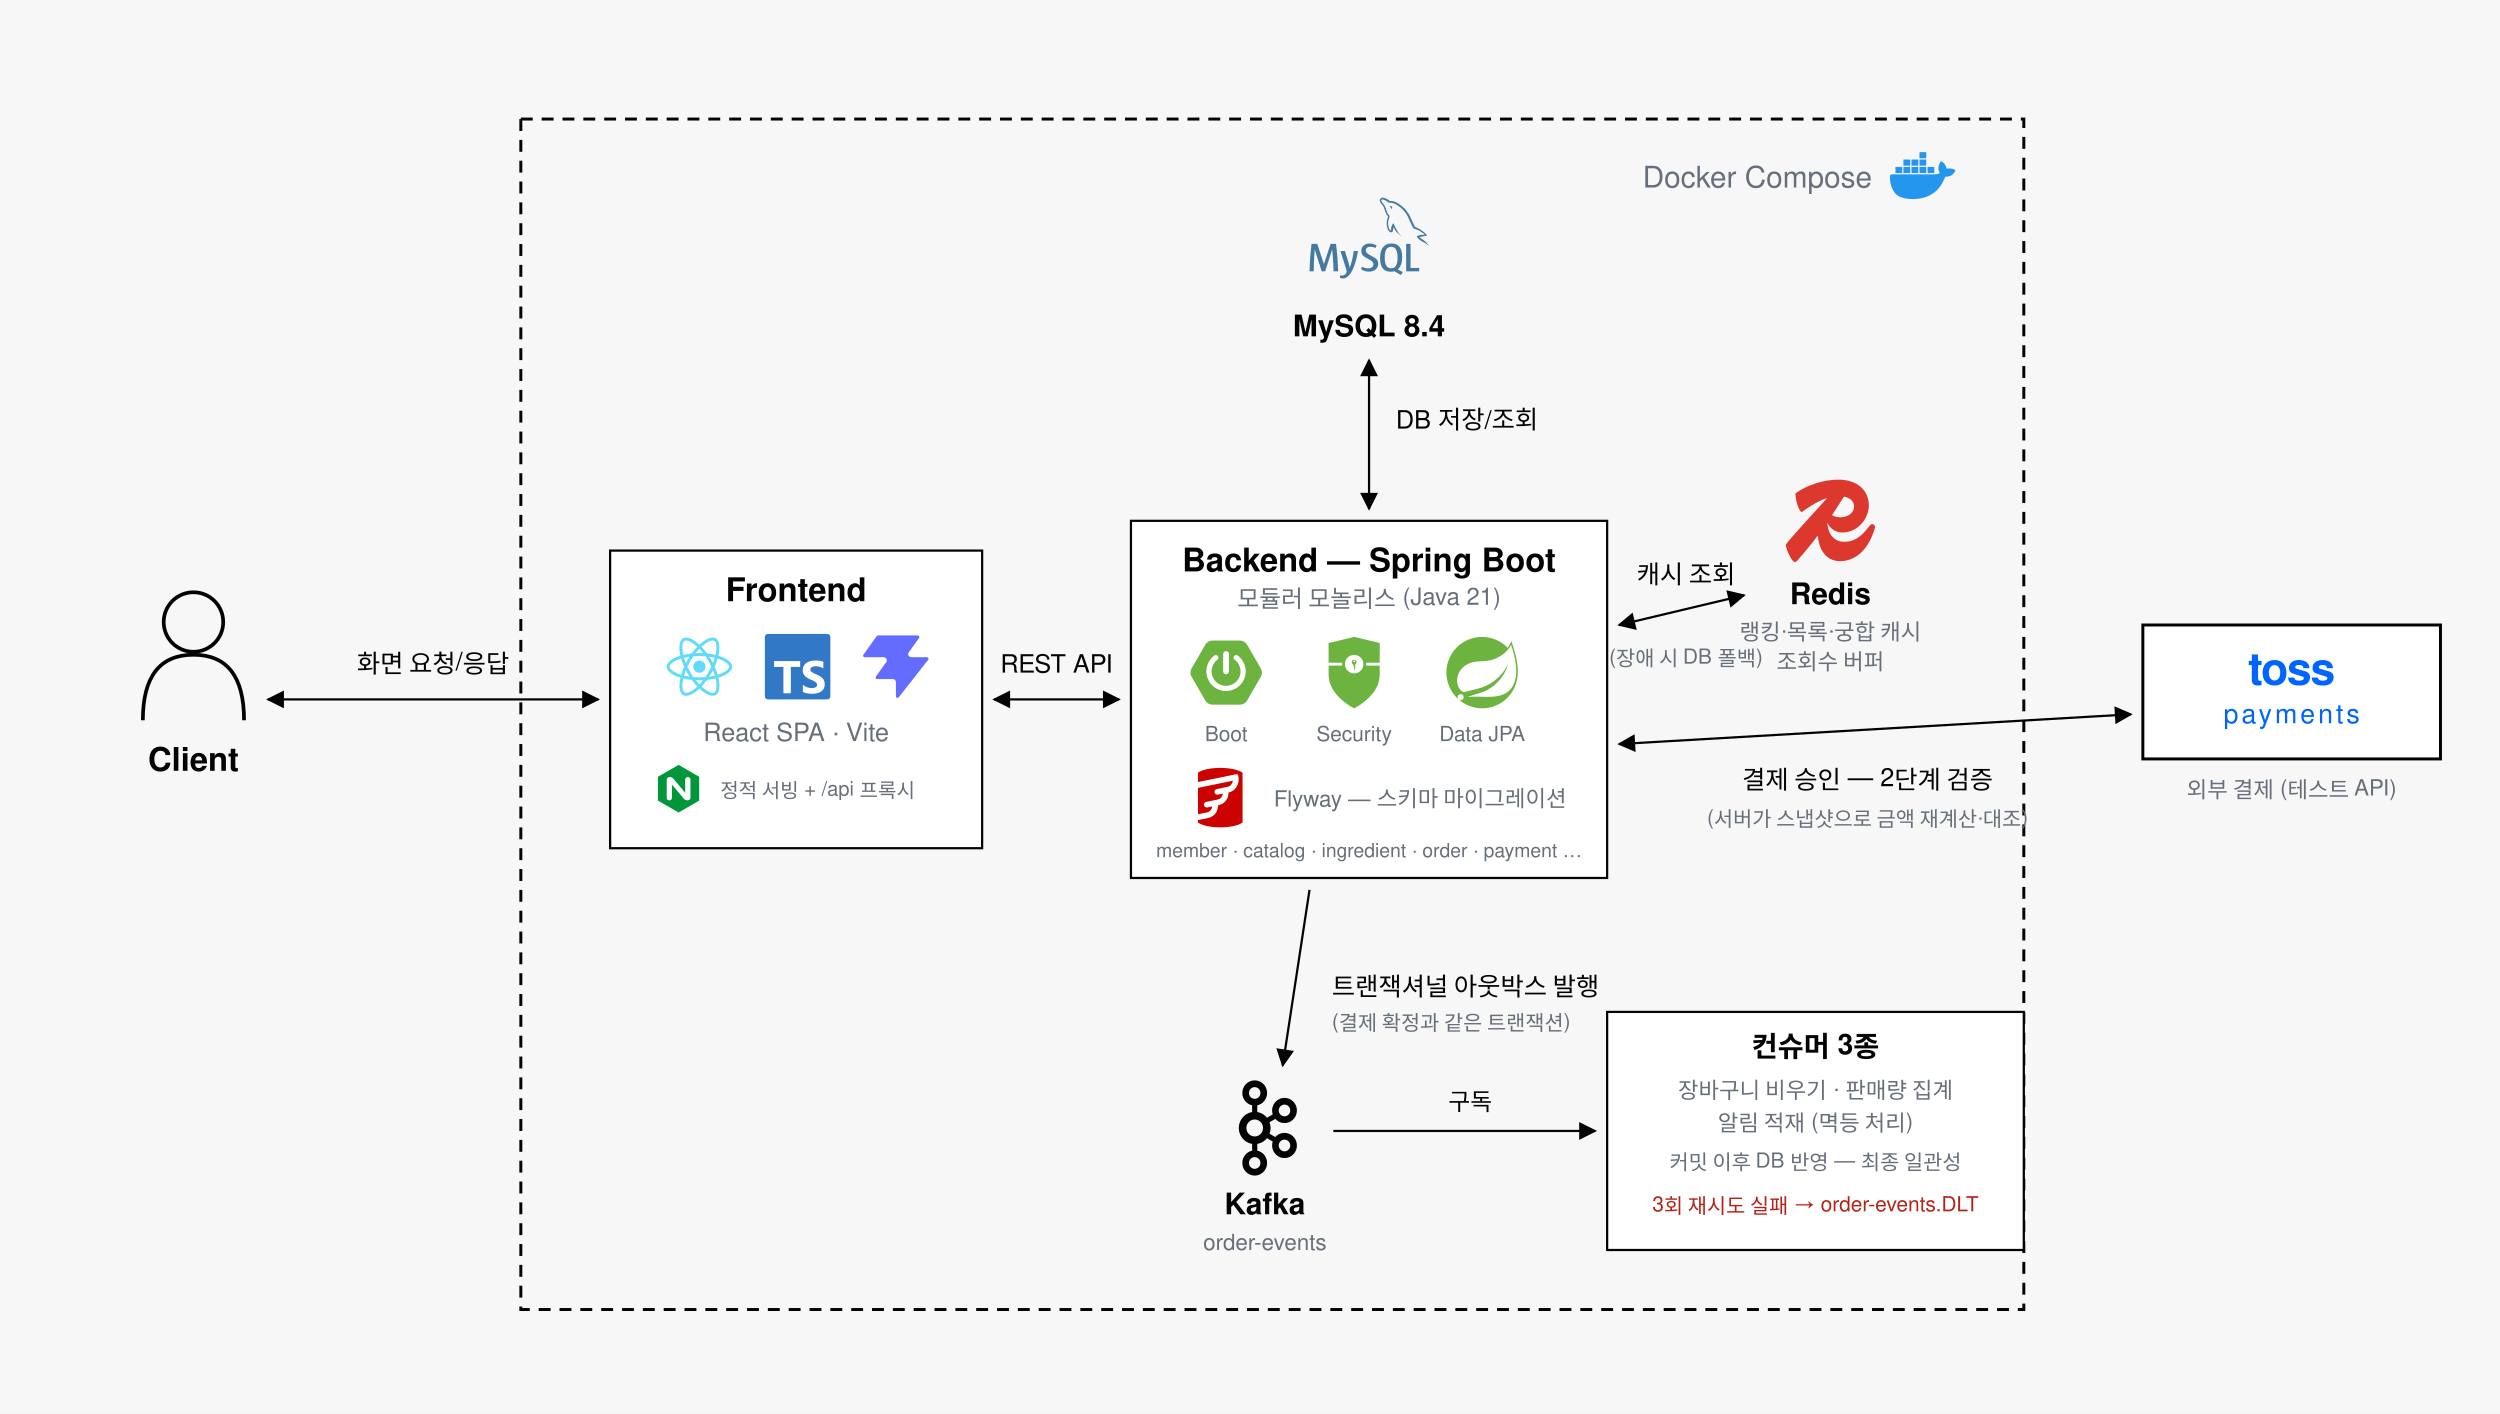
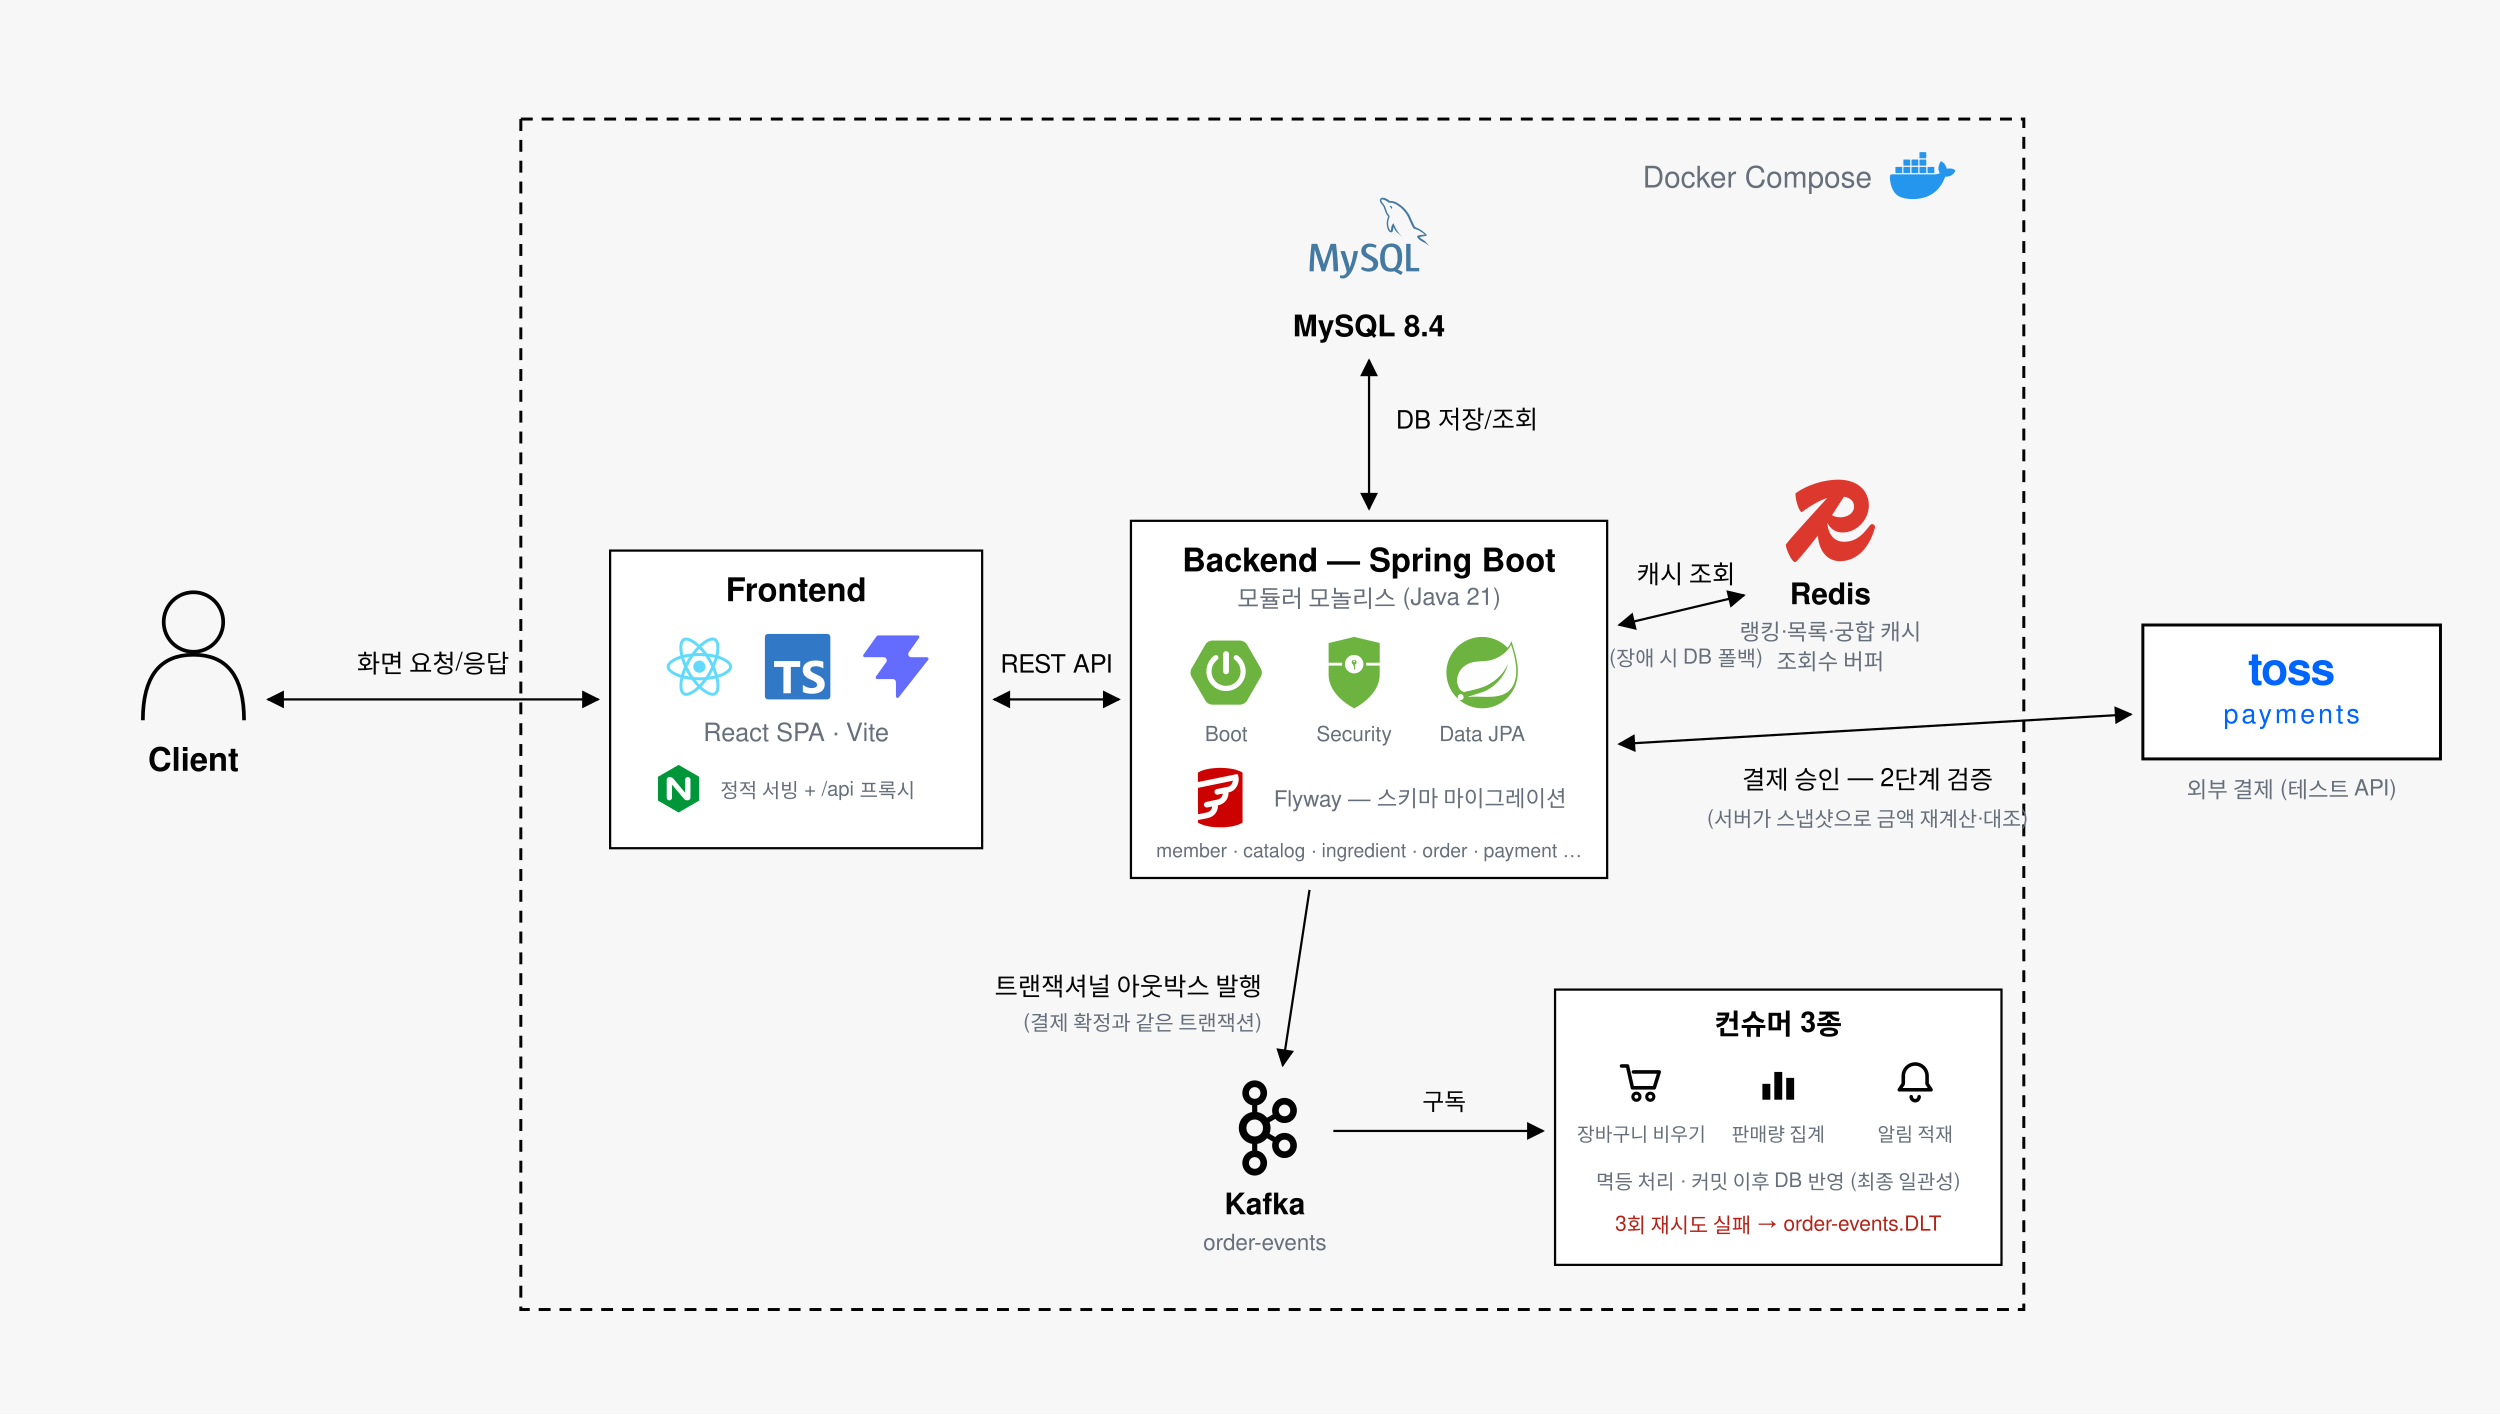
<svg xmlns="http://www.w3.org/2000/svg" viewBox="0 0 1680 950" font-family="'Helvetica Neue', Helvetica, Arial, sans-serif" role="img" aria-label="BeautyBoy 시스템 아키텍처">
  <defs>
    <marker id="a" viewBox="0 0 10 10" refX="9" refY="5" markerWidth="8" markerHeight="8" orient="auto-start-reverse">
      <path d="M 0 0 L 10 5 L 0 10 z" fill="#030303" />
    </marker>
    <marker id="a-rev" viewBox="0 0 10 10" refX="1" refY="5" markerWidth="8" markerHeight="8" orient="auto">
      <path d="M 10 0 L 0 5 L 10 10 z" fill="#030303" />
    </marker>
  </defs>
  <rect width="1680" height="950" fill="#f7f7f7" />
  <rect x="350" y="80" width="1010" height="800" fill="none" stroke="#030303" stroke-width="2" stroke-dasharray="8 6" />
  <g transform="translate(1270,96) scale(1.8333)">
    <path d="M13.983 11.078h2.119a.186.186 0 00.186-.185V9.006a.186.186 0 00-.186-.186h-2.119a.185.185 0 00-.185.185v1.888c0 .102.083.185.185.185m-2.954-5.43h2.118a.186.186 0 00.186-.186V3.574a.186.186 0 00-.186-.185h-2.118a.185.185 0 00-.185.185v1.888c0 .102.082.185.185.185m0 2.716h2.118a.187.187 0 00.186-.186V6.29a.186.186 0 00-.186-.185h-2.118a.185.185 0 00-.185.185v1.887c0 .102.082.185.185.186m-2.93 0h2.12a.186.186 0 00.184-.186V6.29a.185.185 0 00-.185-.185H8.1a.185.185 0 00-.185.185v1.887c0 .102.083.185.185.186m-2.964 0h2.119a.186.186 0 00.185-.186V6.29a.185.185 0 00-.185-.185H5.136a.186.186 0 00-.186.185v1.887c0 .102.084.185.186.186m5.893 2.715h2.118a.186.186 0 00.186-.185V9.006a.186.186 0 00-.186-.186h-2.118a.185.185 0 00-.185.185v1.888c0 .102.082.185.185.185m-2.93 0h2.12a.185.185 0 00.184-.185V9.006a.185.185 0 00-.184-.186h-2.12a.185.185 0 00-.184.185v1.888c0 .102.083.185.185.185m-2.964 0h2.119a.185.185 0 00.185-.185V9.006a.185.185 0 00-.184-.186h-2.12a.186.186 0 00-.186.186v1.887c0 .102.084.185.186.185m-2.92 0h2.12a.185.185 0 00.184-.185V9.006a.185.185 0 00-.184-.186h-2.12a.185.185 0 00-.184.185v1.888c0 .102.082.185.185.185M23.763 9.89c-.065-.051-.672-.51-1.954-.51-.338.001-.676.03-1.01.087-.248-1.7-1.653-2.53-1.716-2.566l-.344-.199-.226.327c-.284.438-.49.922-.612 1.43-.23.97-.09 1.882.403 2.661-.595.332-1.55.413-1.744.42H.751a.751.751 0 00-.75.748 11.376 11.376 0 00.692 4.062c.545 1.428 1.355 2.48 2.41 3.124 1.18.723 3.1 1.137 5.275 1.137.983.003 1.963-.086 2.93-.266a12.248 12.248 0 003.823-1.389c.98-.567 1.86-1.288 2.61-2.136 1.252-1.418 1.998-2.997 2.553-4.4h.221c1.372 0 2.215-.549 2.68-1.009.309-.293.55-.65.707-1.046l.098-.288Z" fill="#2496ED" />
  </g>
  <text x="1258" y="126" font-size="20" fill="#676f7b" text-anchor="end" font-weight="500">Docker Compose</text>
  <circle cx="130" cy="418" r="20" fill="none" stroke="#030303" stroke-width="2.5" />
  <path d="M 96 484 q 0 -44 34 -44 q 34 0 34 44" fill="none" stroke="#030303" stroke-width="2.5" />
  <text x="130" y="518" font-size="22" fill="#030303" text-anchor="middle" font-weight="600">Client</text>
  <rect x="410" y="370" width="250" height="200" fill="#ffffff" stroke="#030303" stroke-width="1.5" />
  <text x="535.0" y="404" font-size="22" fill="#030303" text-anchor="middle" font-weight="600">Frontend</text>
  <g transform="translate(448,426) scale(1.8333)">
    <path d="M14.23 12.004a2.236 2.236 0 0 1-2.235 2.236 2.236 2.236 0 0 1-2.236-2.236 2.236 2.236 0 0 1 2.235-2.236 2.236 2.236 0 0 1 2.236 2.236zm2.648-10.69c-1.346 0-3.107.96-4.888 2.622-1.78-1.653-3.542-2.602-4.887-2.602-.41 0-.783.093-1.106.278-1.375.793-1.683 3.264-.973 6.365C1.98 8.917 0 10.42 0 12.004c0 1.59 1.99 3.097 5.043 4.03-.704 3.113-.39 5.588.988 6.38.32.187.69.275 1.102.275 1.345 0 3.107-.96 4.888-2.624 1.78 1.654 3.542 2.603 4.887 2.603.41 0 .783-.09 1.106-.275 1.374-.792 1.683-3.263.973-6.365C22.02 15.096 24 13.59 24 12.004c0-1.59-1.99-3.097-5.043-4.032.704-3.11.39-5.587-.988-6.38-.318-.184-.688-.277-1.092-.278zm-.005 1.09v.006c.225 0 .406.044.558.127.666.382.955 1.835.73 3.704-.054.46-.142.945-.25 1.44-.96-.236-2.006-.417-3.107-.534-.66-.905-1.345-1.727-2.035-2.447 1.592-1.48 3.087-2.292 4.105-2.295zm-9.77.02c1.012 0 2.514.808 4.11 2.28-.686.72-1.37 1.537-2.02 2.442-1.107.117-2.154.298-3.113.538-.112-.49-.195-.964-.254-1.42-.23-1.868.054-3.32.714-3.707.19-.09.4-.127.563-.132zm4.882 3.05c.455.468.91.992 1.36 1.564-.44-.02-.89-.034-1.345-.034-.46 0-.915.01-1.36.034.44-.572.895-1.096 1.345-1.565zM12 8.1c.74 0 1.477.034 2.202.093.406.582.802 1.203 1.183 1.86.372.64.71 1.29 1.018 1.946-.308.655-.646 1.31-1.013 1.95-.38.66-.773 1.288-1.18 1.87-.728.063-1.466.098-2.21.098-.74 0-1.477-.035-2.202-.093-.406-.582-.802-1.204-1.183-1.86-.372-.64-.71-1.29-1.018-1.946.303-.657.646-1.313 1.013-1.954.38-.66.773-1.286 1.18-1.868.728-.064 1.466-.098 2.21-.098zm-3.635.254c-.24.377-.48.763-.704 1.16-.225.39-.435.782-.635 1.174-.265-.656-.49-1.31-.676-1.947.64-.15 1.315-.283 2.015-.386zm7.26 0c.695.103 1.365.23 2.006.387-.18.632-.405 1.282-.66 1.933-.2-.39-.41-.783-.64-1.174-.225-.392-.465-.774-.705-1.146zm3.063.675c.484.15.944.317 1.375.498 1.732.74 2.852 1.708 2.852 2.476-.005.768-1.125 1.74-2.857 2.475-.42.18-.88.342-1.355.493-.28-.958-.646-1.956-1.1-2.98.45-1.017.81-2.01 1.085-2.964zm-13.395.004c.278.96.645 1.957 1.1 2.98-.45 1.017-.812 2.01-1.086 2.964-.484-.15-.944-.318-1.37-.5-1.732-.737-2.852-1.706-2.852-2.474 0-.768 1.12-1.742 2.852-2.476.42-.18.88-.342 1.356-.494zm11.678 4.28c.265.657.49 1.312.676 1.948-.64.157-1.316.29-2.016.39.24-.375.48-.762.705-1.158.225-.39.435-.788.636-1.18zm-9.945.02c.2.392.41.783.64 1.175.23.39.465.772.705 1.143-.695-.102-1.365-.23-2.006-.386.18-.63.406-1.282.66-1.933zM17.92 16.32c.112.493.2.968.254 1.423.23 1.868-.054 3.32-.714 3.708-.147.09-.338.128-.563.128-1.012 0-2.514-.807-4.11-2.28.686-.72 1.37-1.536 2.02-2.44 1.107-.118 2.154-.3 3.113-.54zm-11.83.01c.96.234 2.006.415 3.107.532.66.905 1.345 1.727 2.035 2.446-1.595 1.483-3.092 2.295-4.11 2.295-.22-.005-.406-.05-.553-.132-.666-.38-.955-1.834-.73-3.703.054-.46.142-.944.25-1.438zm4.56.64c.44.02.89.034 1.345.034.46 0 .915-.01 1.36-.034-.44.572-.895 1.095-1.345 1.565-.455-.47-.91-.993-1.36-1.565z" fill="#61DAFB" />
  </g>
  <g transform="translate(514,426) scale(1.8333)">
    <path d="M1.125 0C.502 0 0 .502 0 1.125v21.75C0 23.498.502 24 1.125 24h21.75c.623 0 1.125-.502 1.125-1.125V1.125C24 .502 23.498 0 22.875 0zm17.363 9.75c.612 0 1.154.037 1.627.111a6.38 6.38 0 0 1 1.306.34v2.458a3.95 3.95 0 0 0-.643-.361 5.093 5.093 0 0 0-.717-.26 5.453 5.453 0 0 0-1.426-.2c-.3 0-.573.028-.819.086a2.1 2.1 0 0 0-.623.242c-.17.104-.3.229-.393.374a.888.888 0 0 0-.14.49c0 .196.053.373.156.529.104.156.252.304.443.444s.423.276.696.41c.273.135.582.274.926.416.47.197.892.407 1.266.628.374.222.695.473.963.753.268.279.472.598.614.957.142.359.214.776.214 1.253 0 .657-.125 1.21-.373 1.656a3.033 3.033 0 0 1-1.012 1.085 4.38 4.38 0 0 1-1.487.596c-.566.12-1.163.18-1.79.18a9.916 9.916 0 0 1-1.84-.164 5.544 5.544 0 0 1-1.512-.493v-2.63a5.033 5.033 0 0 0 3.237 1.2c.333 0 .624-.03.872-.09.249-.06.456-.144.623-.25.166-.108.29-.234.373-.38a1.023 1.023 0 0 0-.074-1.089 2.12 2.12 0 0 0-.537-.5 5.597 5.597 0 0 0-.807-.444 27.72 27.72 0 0 0-1.007-.436c-.918-.383-1.602-.852-2.053-1.405-.45-.553-.676-1.222-.676-2.005 0-.614.123-1.141.369-1.582.246-.441.58-.804 1.004-1.089a4.494 4.494 0 0 1 1.47-.629 7.536 7.536 0 0 1 1.77-.201zm-15.113.188h9.563v2.166H9.506v9.646H6.789v-9.646H3.375z" fill="#3178C6" />
  </g>
  <g transform="translate(580,426) scale(1.8333)">
    <path d="M13.056 23.238a.57.57 0 0 1-1.02-.355v-5.202c0-.63-.512-1.143-1.144-1.143H5.148a.57.57 0 0 1-.464-.903l3.777-5.29c.54-.753 0-1.804-.93-1.804H.57a.574.574 0 0 1-.543-.746.6.6 0 0 1 .08-.157L5.008.78a.57.57 0 0 1 .467-.24h14.589a.57.57 0 0 1 .466.903l-3.778 5.29c-.54.755 0 1.806.93 1.806h5.745c.238 0 .424.138.513.322a.56.56 0 0 1-.063.603z" fill="#646CFF" />
  </g>
  <text x="535.0" y="498" font-size="17" fill="#676f7b" text-anchor="middle" font-weight="400">React SPA · Vite</text>
  <g transform="translate(440,514) scale(1.3333)">
    <path d="M12 0L1.605 6v12L12 24l10.395-6V6L12 0zm6 16.59c0 .705-.646 1.29-1.529 1.29-.631 0-1.351-.255-1.801-.81l-6-7.141v6.66c0 .721-.57 1.29-1.274 1.29H7.32c-.721 0-1.29-.6-1.29-1.29V7.41c0-.705.63-1.29 1.5-1.29.646 0 1.38.255 1.83.81l5.97 7.141V7.41c0-.721.6-1.29 1.29-1.29h.075c.72 0 1.29.6 1.29 1.29v9.18H18z" fill="#009639" />
  </g>
  <text x="484" y="536" font-size="13.5" fill="#676f7b" text-anchor="start" font-weight="400">정적 서빙 + /api 프록시</text>
  <rect x="760" y="350" width="320" height="240" fill="#ffffff" stroke="#030303" stroke-width="1.5" />
  <text x="920.0" y="384" font-size="22" fill="#030303" text-anchor="middle" font-weight="600">Backend — Spring Boot</text>
  <text x="920.0" y="408" font-size="16" fill="#676f7b" text-anchor="middle" font-weight="400">모듈러 모놀리스 (Java 21)</text>
  <g transform="translate(800,428) scale(2)">
    <path d="m23.693 10.706-4.73-8.184c-.409-.711-1.417-1.294-2.24-1.294H7.272c-.819 0-1.831.584-2.24 1.294L.307 10.706c-.409.711-.409 1.873 0 2.584l4.725 8.189c.409.711 1.417 1.294 2.24 1.294h9.455c.819 0 1.826-.584 2.24-1.294l4.725-8.189c.409-.711.409-1.873 0-2.584zM10.976 5.755c0-.536.438-.974.974-.974s.974.438.974.974v5.822c0 .537-.438.974-.974.974s-.974-.438-.974-.974zm.974 12.429c-3.643 0-6.608-2.965-6.608-6.608.005-2.09.993-4.052 2.668-5.304a.866.866 0 0 1 1.214.179.866.866 0 0 1-.179 1.214c-2.16 1.605-2.612 4.659-1.007 6.819 1.605 2.16 4.659 2.612 6.819 1.007 1.238-.918 1.967-2.372 1.967-3.916a4.897 4.897 0 0 0-1.986-3.925c-.386-.282-.466-.828-.184-1.214.282-.386.828-.466 1.214-.183 1.69 1.247 2.683 3.224 2.687 5.323 0 3.647-2.965 6.608-6.608 6.608z" fill="#6DB33F" />
  </g>
  <g transform="translate(886,428) scale(2)">
    <path d="M20.59 2.066 11.993 0 3.41 2.066v6.612h4.557a3.804 3.804 0 0 0 0 .954H3.41v3.106C3.41 19.867 11.994 24 11.994 24s8.582-4.133 8.582-11.258V9.635h-4.545a3.616 3.616 0 0 0 0-.954h4.558zM12 12.262h-.006a3.109 3.109 0 1 1 .006 0zm-.006-4.579a.804.804 0 0 0-.37 1.52v.208l.238.237v.159l.159.159v.159l-.14.14.15.246v.159l-.16.189.223.222.246-.246V9.218a.804.804 0 0 0-.346-1.535zm0 .836a.299.299 0 1 1 .298-.299.299.299 0 0 1-.298.3z" fill="#6DB33F" />
  </g>
  <g transform="translate(972,428) scale(2)">
    <path d="M21.854 1.416a10.45 10.45 0 0 1-1.284 2.247A11.967 11.967 0 1 0 3.852 20.776l.445.395a11.954 11.954 0 0 0 19.632-8.297c.346-3.013-.568-6.865-2.074-11.458zM5.58 20.875a1.017 1.017 0 1 1-.148-1.432 1.04 1.04 0 0 1 .148 1.432zm16.199-3.581c-2.938 3.926-9.26 2.593-13.285 2.79 0 0-.716.049-1.432.148 0 0 .272-.123.617-.247 2.84-.988 4.173-1.185 5.902-2.074 3.235-1.655 6.47-5.284 7.112-9.038-1.235 3.605-4.988 6.717-8.396 7.976-2.346.864-6.569 1.704-6.569 1.704l-.173-.099c-2.865-1.408-2.963-7.63 2.272-9.631 2.297-.889 4.47-.395 6.964-.988 2.642-.617 5.704-2.593 6.939-5.186 1.383 4.173 3.062 10.643.049 14.643z" fill="#6DB33F" />
  </g>
  <text x="824" y="498" font-size="14" fill="#676f7b" text-anchor="middle" font-weight="400">Boot</text>
  <text x="910" y="498" font-size="14" fill="#676f7b" text-anchor="middle" font-weight="400">Security</text>
  <text x="996" y="498" font-size="14" fill="#676f7b" text-anchor="middle" font-weight="400">Data JPA</text>
  <g transform="translate(800,516) scale(1.6667)">
    <path d="m3.02 21.055 1.12-.23c1.054-.219 2.114-.415 3.161-.66a4.955 4.952 0 0 0 3.696-3.915 6.06 6.057 0 0 0 .085-1.153l.366-.09a4.936 4.933 0 0 0 3.75-3.717 3.8 3.798 0 0 0 .128-1.06c-.002-.096 0-.193 0-.305.094-.023.18-.047.267-.067a4.552 4.549 0 0 0 2.68-1.755 5.772 5.769 0 0 0 1.005-4.854c-.021-.088-.035-.179-.061-.264a.63.629 0 0 0-.728-.432l-3.184.652-3.485.716-4.002.822q-2.186.449-4.373.893a1.125 1.125 0 0 1-.422.06c-.007-.074-.017-.14-.017-.204-.001-1.12.002-2.243-.005-3.364a.324.324 0 0 1 .174-.307 8.493 8.488 0 0 1 1.9-.86A17.205 17.194 0 0 1 7.827.315C8.373.23 8.922.181 9.47.12a26.795 26.777 0 0 1 3.526-.102c.496.01.992.051 1.487.097.542.051 1.085.11 1.623.192a14.482 14.472 0 0 1 4.007 1.124c.262.123.509.28.764.422a.215.215 0 0 1 .122.223c-.004.054 0 .11 0 .163v19.519c0 .347.045.28-.262.472a8.437 8.432 0 0 1-1.961.857 16.78 16.769 0 0 1-2.851.63c-.6.08-1.2.146-1.804.207-.277.03-.556.035-.835.043-.564.015-1.128.041-1.691.03-.636-.014-1.272-.059-1.907-.099a20.054 20.041 0 0 1-2.519-.332 13.423 13.415 0 0 1-3.224-.976c-.273-.13-.53-.29-.797-.435a.246.246 0 0 1-.144-.248c.008-.23 0-.46.003-.69 0-.049.01-.096.016-.163zm9.985-10.652a1.248 1.248 0 0 1-.09.55 2.624 2.622 0 0 1-2.045 1.84c-1.3.28-2.607.537-3.912.805l-.57.114a1.147 1.146 0 1 0 .403 2.256c.595-.11 1.186-.242 1.779-.363.064-.014.128-.022.209-.035a2.584 2.582 0 0 1-.55 1.41A2.801 2.8 0 0 1 6.516 18c-1.103.223-2.206.45-3.308.676-.052.01-.106.013-.156.02-.048-.146-.061-10.38-.014-10.63l14.048-2.883a1.523 1.522 0 0 1-.016.18 3.438 3.436 0 0 1-.738 1.502 2.399 2.397 0 0 1-1.426.804c-1.11.216-2.218.45-3.326.677l-.96.196a1.168 1.168 0 0 0-.953 1.057 1.147 1.147 0 0 0 .875 1.186 1.747 1.746 0 0 0 .807-.054c.492-.1.983-.203 1.475-.304.053-.01.108-.014.18-.023z" fill="#CC0200" />
  </g>
  <text x="856" y="542" font-size="15" fill="#676f7b" text-anchor="start" font-weight="400">Flyway — 스키마 마이그레이션</text>
  <text x="920.0" y="576" font-size="13" fill="#676f7b" text-anchor="middle" font-weight="400">member · catalog · ingredient · order · payment …</text>
  <g transform="translate(880,120) scale(3.3333)">
    <path d="M16.405 5.501c-.115 0-.193.014-.274.033v.013h.014c.054.104.146.18.214.273.054.107.1.214.154.32l.014-.015c.094-.066.14-.172.14-.333-.04-.047-.046-.094-.08-.14-.04-.067-.126-.1-.18-.153zM5.77 18.695h-.927a50.854 50.854 0 00-.27-4.41h-.008l-1.41 4.41H2.45l-1.4-4.41h-.01a72.892 72.892 0 00-.195 4.41H0c.055-1.966.192-3.81.41-5.53h1.15l1.335 4.064h.008l1.347-4.064h1.095c.242 2.015.384 3.86.428 5.53zm4.017-4.08c-.378 2.045-.876 3.533-1.492 4.46-.482.716-1.01 1.073-1.583 1.073-.153 0-.34-.046-.566-.138v-.494c.11.017.24.026.386.026.268 0 .483-.075.647-.222.197-.18.295-.382.295-.605 0-.155-.077-.47-.23-.944L6.23 14.615h.91l.727 2.36c.164.536.233.91.205 1.123.4-1.064.678-2.227.835-3.483zm12.325 4.08h-2.63v-5.53h.885v4.85h1.745zm-3.32.135l-1.016-.5c.09-.076.177-.158.255-.25.433-.506.648-1.258.648-2.253 0-1.83-.718-2.746-2.155-2.746-.704 0-1.254.232-1.65.697-.43.508-.646 1.256-.646 2.245 0 .972.19 1.686.574 2.14.35.41.877.615 1.583.615.264 0 .506-.033.725-.098l1.325.772.36-.622zM15.5 17.588c-.225-.36-.337-.94-.337-1.736 0-1.393.424-2.09 1.27-2.09.443 0 .77.167.977.5.224.362.336.936.336 1.723 0 1.404-.424 2.108-1.27 2.108-.445 0-.77-.167-.978-.5zm-1.658-.425c0 .47-.172.856-.516 1.156-.344.3-.803.45-1.384.45-.543 0-1.064-.172-1.573-.515l.237-.476c.438.22.833.328 1.19.328.332 0 .593-.073.783-.22a.754.754 0 00.3-.615c0-.33-.23-.61-.648-.845-.388-.213-1.163-.657-1.163-.657-.422-.307-.632-.636-.632-1.177 0-.45.157-.81.47-1.085.315-.278.72-.415 1.22-.415.512 0 .98.136 1.4.41l-.213.476a2.726 2.726 0 00-1.064-.23c-.283 0-.502.068-.654.206a.685.685 0 00-.248.524c0 .328.234.61.666.85.393.215 1.187.67 1.187.67.433.305.648.63.648 1.168zm9.382-5.852c-.535-.014-.95.04-1.297.188-.1.04-.26.04-.274.167.055.053.063.14.11.214.08.134.218.313.346.407.14.11.28.216.427.31.26.16.555.255.81.416.145.094.293.213.44.313.073.05.12.14.214.172v-.02c-.046-.06-.06-.147-.105-.214-.067-.067-.134-.127-.2-.193a3.223 3.223 0 00-.695-.675c-.214-.146-.682-.35-.77-.595l-.013-.014c.146-.013.32-.066.46-.106.227-.06.435-.047.67-.106.106-.027.213-.06.32-.094v-.06c-.12-.12-.21-.283-.334-.395a8.867 8.867 0 00-1.104-.823c-.21-.134-.476-.22-.697-.334-.08-.04-.214-.06-.26-.127-.12-.146-.19-.34-.275-.514a17.69 17.69 0 01-.547-1.163c-.12-.262-.193-.523-.34-.763-.69-1.137-1.437-1.826-2.586-2.5-.247-.14-.543-.2-.856-.274-.167-.008-.334-.02-.5-.027-.11-.047-.216-.174-.31-.235-.38-.24-1.364-.76-1.644-.072-.18.434.267.862.422 1.082.115.153.26.328.34.5.047.116.06.235.107.356.106.294.207.622.347.897.073.14.153.287.247.413.054.073.146.107.167.227-.094.136-.1.334-.154.5-.24.757-.146 1.693.194 2.25.107.166.362.534.703.393.3-.12.234-.5.32-.835.02-.08.007-.133.048-.187v.015c.094.188.188.367.274.555.206.328.566.668.867.895.16.12.287.328.487.402v-.02h-.015c-.043-.058-.1-.086-.154-.133a3.445 3.445 0 01-.35-.4 8.76 8.76 0 01-.747-1.218c-.11-.21-.202-.436-.29-.643-.04-.08-.04-.2-.107-.24-.1.146-.247.273-.32.453-.127.288-.14.642-.188 1.01-.027.007-.014 0-.027.014-.214-.052-.287-.274-.367-.46-.2-.475-.233-1.238-.06-1.785.047-.14.247-.582.167-.716-.042-.127-.174-.2-.247-.303a2.478 2.478 0 01-.24-.427c-.16-.374-.24-.788-.414-1.162-.08-.173-.22-.354-.334-.513-.127-.18-.267-.307-.368-.52-.033-.073-.08-.194-.027-.274.014-.054.042-.075.094-.09.088-.072.335.022.422.062.247.1.455.194.662.334.094.066.195.193.315.226h.14c.214.047.455.014.655.073.355.114.675.28.962.46a5.953 5.953 0 012.085 2.286c.08.154.115.295.188.455.14.33.313.663.455.982.14.315.275.636.476.897.1.14.502.213.682.286.133.06.34.115.46.188.23.14.454.3.67.454.11.076.443.243.463.378z" fill="#4479A1" />
  </g>
  <text x="920" y="226" font-size="20" fill="#030303" text-anchor="middle" font-weight="600">MySQL 8.4</text>
  <g transform="translate(1200,320) scale(2.5)">
    <path d="M22.71 13.145c-1.66 2.092-3.452 4.483-7.038 4.483-3.203 0-4.397-2.825-4.48-5.12.701 1.484 2.073 2.685 4.214 2.63 4.117-.133 6.94-3.852 6.94-7.239 0-4.05-3.022-6.972-8.268-6.972-3.752 0-8.4 1.428-11.455 3.685C2.59 6.937 3.885 9.958 4.35 9.626c2.648-1.904 4.748-3.13 6.784-3.744C8.12 9.244.886 17.05 0 18.425c.1 1.261 1.66 4.648 2.424 4.648.232 0 .431-.133.664-.365a100.49 100.49 0 0 0 5.54-6.765c.222 3.104 1.748 6.898 6.014 6.898 3.819 0 7.604-2.756 9.33-8.965.2-.764-.73-1.361-1.261-.73zm-4.349-5.013c0 1.959-1.926 2.922-3.685 2.922-.941 0-1.664-.247-2.235-.568 1.051-1.592 2.092-3.225 3.21-4.973 1.972.334 2.71 1.43 2.71 2.619z" fill="#DC382D" />
  </g>
  <text x="1230" y="406" font-size="20" fill="#030303" text-anchor="middle" font-weight="600">Redis</text>
  <text x="1230" y="430" font-size="15" fill="#676f7b" text-anchor="middle" font-weight="400">랭킹·목록·궁합 캐시</text>
  <text x="1230" y="450" font-size="15" fill="#676f7b" text-anchor="middle" font-weight="400">조회수 버퍼</text>
  <g transform="translate(820,726) scale(2.6667)">
    <path d="M9.71 2.136a1.43 1.43 0 0 0-2.047 0h-.007a1.48 1.48 0 0 0-.421 1.042c0 .41.161.777.422 1.039l.007.007c.257.264.616.426 1.019.426.404 0 .766-.162 1.027-.426l.003-.007c.261-.262.421-.629.421-1.039 0-.408-.159-.777-.421-1.042H9.71zM8.683 22.295c.404 0 .766-.167 1.027-.429l.003-.008c.261-.261.421-.631.421-1.036 0-.41-.159-.778-.421-1.044H9.71a1.42 1.42 0 0 0-1.027-.432 1.4 1.4 0 0 0-1.02.432h-.007c-.26.266-.422.634-.422 1.044 0 .406.161.775.422 1.036l.007.008c.258.262.617.429 1.02.429zm7.89-4.462c.359-.096.683-.33.882-.684l.027-.052a1.47 1.47 0 0 0 .114-1.067 1.454 1.454 0 0 0-.675-.896l-.021-.014a1.425 1.425 0 0 0-1.078-.132c-.36.091-.684.335-.881.686-.2.349-.241.75-.146 1.119.099.363.33.691.675.896h.002c.346.203.737.239 1.101.144zm-6.405-7.342a2.083 2.083 0 0 0-1.485-.627c-.58 0-1.103.242-1.482.627-.378.385-.612.916-.612 1.507s.233 1.124.612 1.514a2.08 2.08 0 0 0 2.967 0c.379-.39.612-.923.612-1.514s-.233-1.122-.612-1.507zm-.835-2.51c.843.141 1.6.552 2.178 1.144h.004c.092.093.182.196.265.299l1.446-.851a3.176 3.176 0 0 1-.047-1.808 3.149 3.149 0 0 1 1.456-1.926l.025-.016a3.062 3.062 0 0 1 2.345-.306c.77.21 1.465.721 1.898 1.482v.002c.431.757.518 1.626.313 2.408a3.145 3.145 0 0 1-1.456 1.928l-.198.118h-.02a3.095 3.095 0 0 1-2.154.201 3.127 3.127 0 0 1-1.514-.944l-1.444.848a4.162 4.162 0 0 1 0 2.879l1.444.846c.413-.47.939-.789 1.514-.944a3.041 3.041 0 0 1 2.371.319l.048.023v.002a3.17 3.17 0 0 1 1.408 1.906 3.215 3.215 0 0 1-.313 2.405l-.026.053-.003-.005a3.147 3.147 0 0 1-1.867 1.436 3.096 3.096 0 0 1-2.371-.318v-.006a3.156 3.156 0 0 1-1.456-1.927 3.175 3.175 0 0 1 .047-1.805l-1.446-.848a3.905 3.905 0 0 1-.265.294l-.004.005a3.938 3.938 0 0 1-2.178 1.138v1.699a3.09 3.09 0 0 1 1.56.862l.002.004c.565.572.914 1.368.914 2.243 0 .873-.35 1.664-.914 2.239l-.002.009a3.1 3.1 0 0 1-2.21.931 3.1 3.1 0 0 1-2.206-.93h-.002v-.009a3.186 3.186 0 0 1-.916-2.239c0-.875.35-1.672.916-2.243v-.004h.002a3.1 3.1 0 0 1 1.558-.862v-1.699a3.926 3.926 0 0 1-2.176-1.138l-.006-.005a4.098 4.098 0 0 1-1.173-2.874c0-1.122.452-2.136 1.173-2.872h.006a3.947 3.947 0 0 1 2.176-1.144V6.289a3.137 3.137 0 0 1-1.558-.864h-.002v-.004a3.192 3.192 0 0 1-.916-2.243c0-.871.35-1.669.916-2.243l.002-.002A3.084 3.084 0 0 1 8.683 0c.861 0 1.641.355 2.21.932v.002h.002c.565.574.914 1.372.914 2.243 0 .876-.35 1.667-.914 2.243l-.002.005a3.142 3.142 0 0 1-1.56.864v1.692zm8.121-1.129l-.012-.019a1.452 1.452 0 0 0-.87-.668 1.43 1.43 0 0 0-1.103.146h.002c-.347.2-.58.529-.677.896-.095.365-.054.768.146 1.119l.007.009c.2.347.519.579.874.673.357.103.755.059 1.098-.144l.019-.009a1.47 1.47 0 0 0 .657-.885 1.493 1.493 0 0 0-.141-1.118" fill="#030303" />
  </g>
  <text x="850" y="816" font-size="20" fill="#030303" text-anchor="middle" font-weight="600">Kafka</text>
  <text x="850" y="840" font-size="15" fill="#676f7b" text-anchor="middle" font-weight="400">order-events</text>
-   <rect x="1080" y="680" width="280" height="160" fill="#ffffff" stroke="#030303" stroke-width="1.5" />
-   <text x="1220.0" y="710" font-size="19" fill="#030303" text-anchor="middle" font-weight="600">컨슈머 3종</text>
-   <text x="1220.0" y="738" font-size="15" fill="#676f7b" text-anchor="middle" font-weight="400">장바구니 비우기 · 판매량 집계</text>
-   <text x="1220.0" y="760" font-size="15" fill="#676f7b" text-anchor="middle" font-weight="400">알림 적재 (멱등 처리)</text>
-   <text x="1220.0" y="786" font-size="14" fill="#676f7b" text-anchor="middle" font-weight="400">커밋 이후 DB 반영 — 최종 일관성</text>
-   <text x="1220.0" y="814" font-size="14" fill="#b42318" text-anchor="middle" font-weight="400">3회 재시도 실패 → order-events.DLT</text>
+   <rect x="1045" y="665" width="300" height="185" fill="#ffffff" stroke="#030303" stroke-width="1.5" />
+   <text x="1195.0" y="695" font-size="19" fill="#030303" text-anchor="middle" font-weight="600">컨슈머 3종</text>
+   <g transform="translate(1087,711) scale(1.3333)">
+     <path d="M2 4 h3 l2.5 11 h11 l2.5 -8 H8" fill="none" stroke="#030303" stroke-width="1.8" stroke-linejoin="round" stroke-linecap="round" />
+     <circle cx="9.5" cy="19.5" r="1.8" fill="none" stroke="#030303" stroke-width="1.6" />
+     <circle cx="16.5" cy="19.5" r="1.8" fill="none" stroke="#030303" stroke-width="1.6" />
+   </g>
+   <text x="1103" y="767" font-size="13" fill="#676f7b" text-anchor="middle" font-weight="400">장바구니 비우기</text>
+   <g transform="translate(1179,711) scale(1.3333)">
+     <rect x="4" y="13" width="4" height="8" fill="#030303" />
+     <rect x="10" y="7" width="4" height="14" fill="#030303" />
+     <rect x="16" y="10" width="4" height="11" fill="#030303" />
+   </g>
+   <text x="1195" y="767" font-size="13" fill="#676f7b" text-anchor="middle" font-weight="400">판매량 집계</text>
+   <g transform="translate(1271,711) scale(1.3333)">
+     <path d="M12 3 a6 6 0 0 1 6 6 v4 l2 3 H4 l2 -3 v-4 a6 6 0 0 1 6 -6 z" fill="none" stroke="#030303" stroke-width="1.8" stroke-linejoin="round" />
+     <path d="M10 19.5 a2 2 0 0 0 4 0" fill="none" stroke="#030303" stroke-width="1.8" stroke-linecap="round" />
+   </g>
+   <text x="1287" y="767" font-size="13" fill="#676f7b" text-anchor="middle" font-weight="400">알림 적재</text>
+   <text x="1195.0" y="799" font-size="13.5" fill="#676f7b" text-anchor="middle" font-weight="400">멱등 처리 · 커밋 이후 DB 반영 (최종 일관성)</text>
+   <text x="1195.0" y="827" font-size="14" fill="#b42318" text-anchor="middle" font-weight="400">3회 재시도 실패 → order-events.DLT</text>
  <rect x="1440" y="420" width="200" height="90" fill="#ffffff" stroke="#030303" stroke-width="2" />
  <text x="1540.0" y="460" font-size="30" fill="#0064FF" text-anchor="middle" font-weight="700" letter-spacing="-1">toss</text>
  <text x="1540.0" y="486" font-size="18" fill="#0064FF" text-anchor="middle" font-weight="500" letter-spacing="2">payments</text>
  <text x="1540.0" y="536" font-size="15" fill="#676f7b" text-anchor="middle" font-weight="400">외부 결제 (테스트 API)</text>
  <line x1="180" y1="470" x2="402" y2="470" stroke="#030303" stroke-width="1.5" marker-end="url(#a)" marker-start="url(#a-rev)" />
  <text x="291" y="452" font-size="17" fill="#030303" text-anchor="middle" font-weight="400">화면 요청/응답</text>
  <line x1="668" y1="470" x2="752" y2="470" stroke="#030303" stroke-width="1.5" marker-end="url(#a)" marker-start="url(#a-rev)" />
  <text x="710.0" y="452" font-size="17" fill="#030303" text-anchor="middle" font-weight="400">REST API</text>
  <line x1="920" y1="342" x2="920" y2="242" stroke="#030303" stroke-width="1.5" marker-end="url(#a)" marker-start="url(#a-rev)" />
  <text x="938" y="288.0" font-size="17" fill="#030303" text-anchor="start" font-weight="400">DB 저장/조회</text>
  <line x1="1088" y1="420" x2="1172" y2="400" stroke="#030303" stroke-width="1.5" marker-end="url(#a)" marker-start="url(#a-rev)" />
  <text x="1133.0" y="392" font-size="17" fill="#030303" text-anchor="middle" font-weight="400">캐시 조회</text>
  <text x="1133.0" y="446" font-size="14" fill="#676f7b" text-anchor="middle" font-weight="400">(장애 시 DB 폴백)</text>
  <line x1="880" y1="598" x2="862" y2="716" stroke="#030303" stroke-width="1.5" marker-end="url(#a)" />
-   <text x="895" y="669.0" font-size="17" fill="#030303" text-anchor="start" font-weight="400">트랜잭셔널 아웃박스 발행</text>
-   <text x="895" y="691.0" font-size="14" fill="#676f7b" text-anchor="start" font-weight="400">(결제 확정과 같은 트랜잭션)</text>
-   <line x1="896" y1="760" x2="1072" y2="760" stroke="#030303" stroke-width="1.5" marker-end="url(#a)" />
-   <text x="988.0" y="746" font-size="16" fill="#030303" text-anchor="middle" font-weight="400">구독</text>
+   <text x="848" y="669.0" font-size="17" fill="#030303" text-anchor="end" font-weight="400">트랜잭셔널 아웃박스 발행</text>
+   <text x="848" y="691.0" font-size="14" fill="#676f7b" text-anchor="end" font-weight="400">(결제 확정과 같은 트랜잭션)</text>
+   <line x1="896" y1="760" x2="1037" y2="760" stroke="#030303" stroke-width="1.5" marker-end="url(#a)" />
+   <text x="970.5" y="746" font-size="16" fill="#030303" text-anchor="middle" font-weight="400">구독</text>
  <line x1="1088" y1="500" x2="1432" y2="480" stroke="#030303" stroke-width="1.5" marker-end="url(#a)" marker-start="url(#a-rev)" />
  <text x="1255" y="530" font-size="17" fill="#030303" text-anchor="middle" font-weight="400">결제 승인 — 2단계 검증</text>
  <text x="1255" y="554" font-size="14" fill="#676f7b" text-anchor="middle" font-weight="400">(서버가 스냅샷으로 금액 재계산·대조)</text>
</svg>
